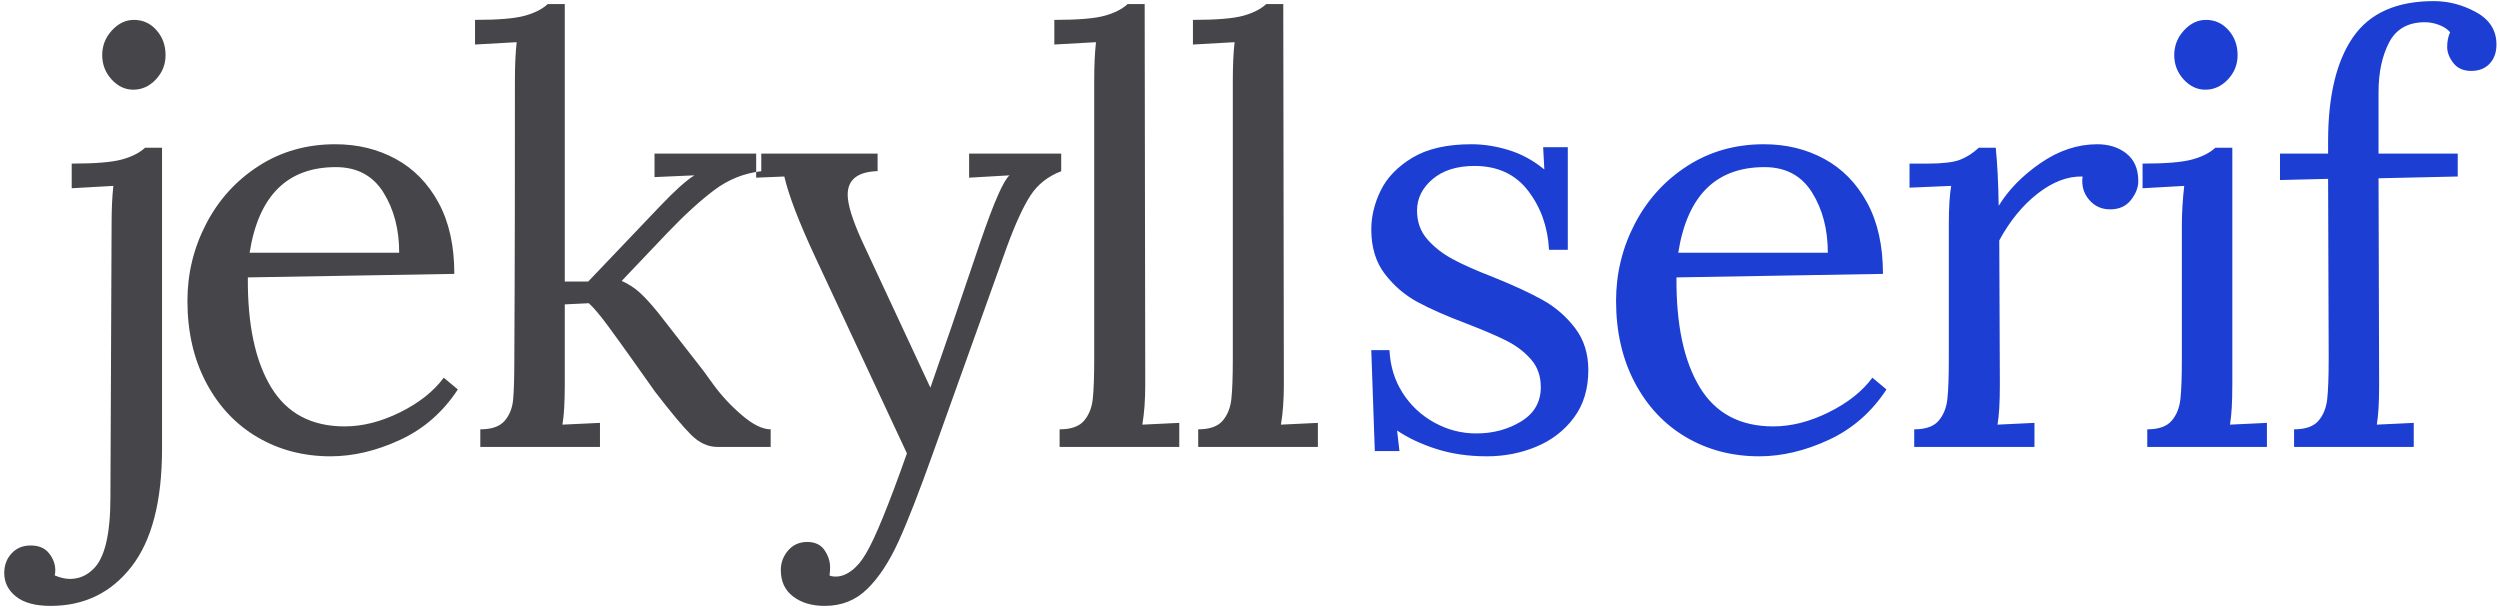
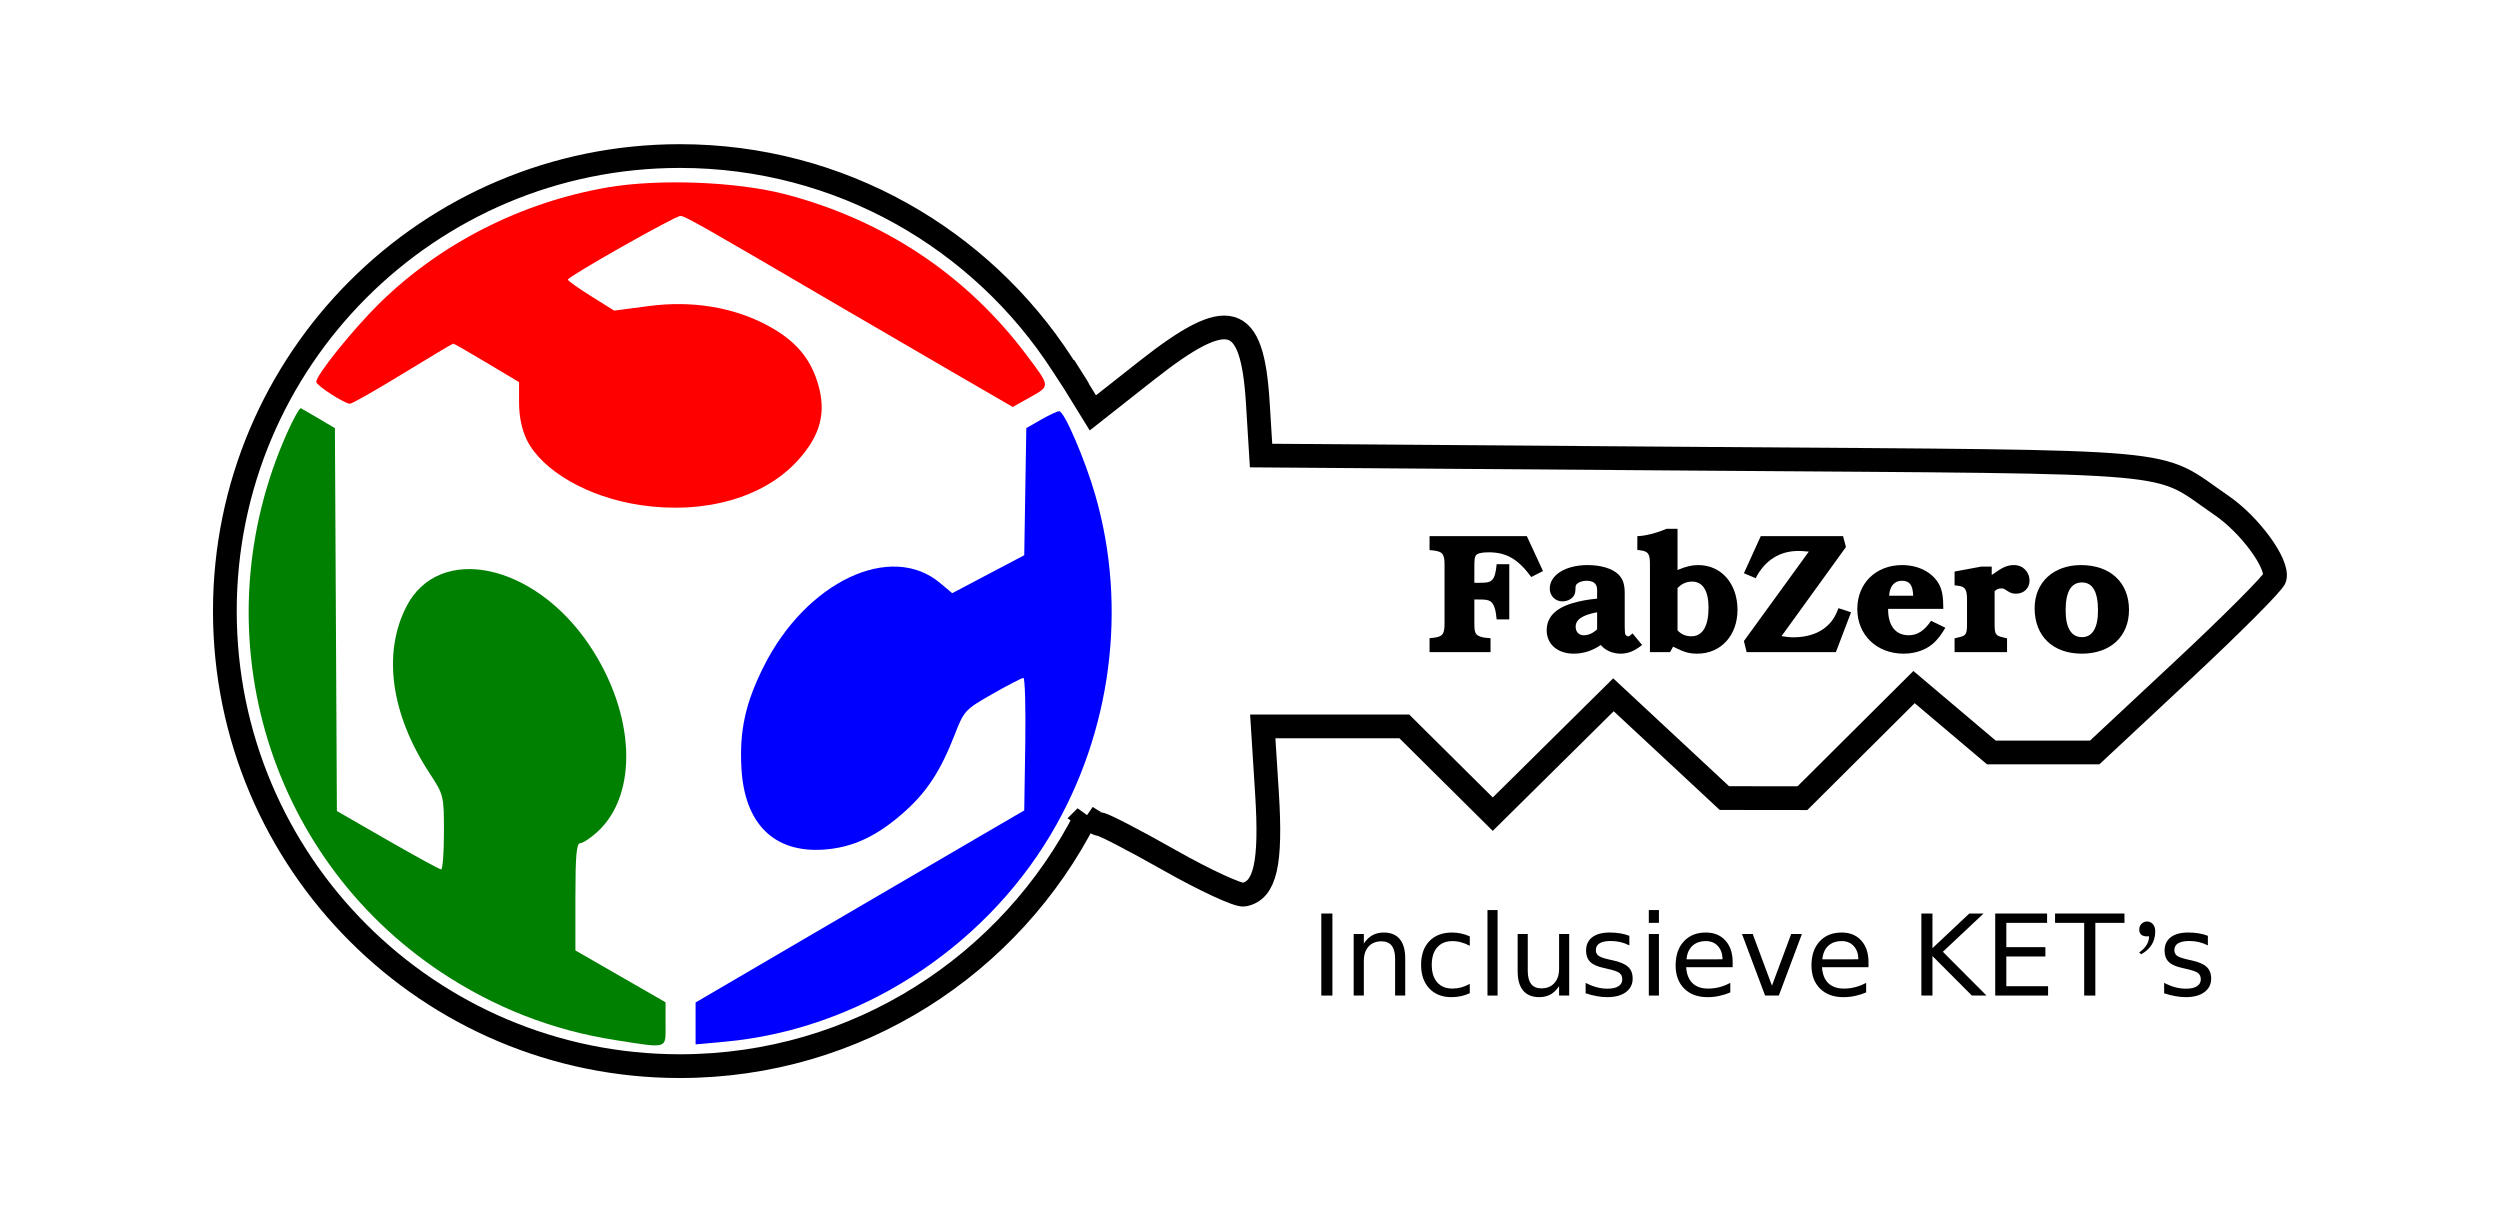
- <svg xmlns="http://www.w3.org/2000/svg" width="179px" height="44px" viewBox="0 0 179 44" version="1.1">
-   <defs />
-   <g id="Page-1" stroke="none" stroke-width="1" fill="none" fill-rule="evenodd">
-     <g id="logo">
-       <path d="M7.99,5.687 C7.542,5.197 7.318,4.616 7.318,3.944 C7.318,3.272 7.549,2.684 8.011,2.18 C8.473,1.676 8.998,1.424 9.586,1.424 C10.23,1.424 10.769,1.669 11.203,2.159 C11.637,2.649 11.854,3.244 11.854,3.944 C11.854,4.616 11.623,5.197 11.161,5.687 C10.699,6.177 10.16,6.422 9.544,6.422 C8.956,6.422 8.438,6.177 7.99,5.687 Z M1.144,42.71 C0.584,42.262 0.304,41.702 0.304,41.03 C0.304,40.47 0.479,40.001 0.829,39.623 C1.179,39.245 1.634,39.056 2.194,39.056 C2.782,39.056 3.223,39.245 3.517,39.623 C3.811,40.001 3.958,40.4 3.958,40.82 C3.958,40.988 3.944,41.114 3.916,41.198 C4.308,41.366 4.672,41.45 5.008,41.45 C5.652,41.45 6.212,41.212 6.688,40.736 C7.5,39.952 7.906,38.244 7.906,35.612 L7.99,16.04 C7.99,14.976 8.032,14.066 8.116,13.31 L5.134,13.478 L5.134,11.714 C6.814,11.714 8.011,11.616 8.725,11.42 C9.439,11.224 9.992,10.944 10.384,10.58 L11.602,10.58 L11.602,32.126 C11.602,35.878 10.874,38.692 9.418,40.568 C7.962,42.444 6.03,43.382 3.622,43.382 C2.53,43.382 1.704,43.158 1.144,42.71 Z M18.439,31.307 C16.885,30.397 15.66,29.095 14.764,27.401 C13.868,25.707 13.42,23.754 13.42,21.542 C13.42,19.582 13.868,17.741 14.764,16.019 C15.66,14.297 16.913,12.918 18.523,11.882 C20.133,10.846 21.96,10.328 24.004,10.328 C25.6,10.328 27.042,10.678 28.33,11.378 C29.618,12.078 30.64,13.121 31.396,14.507 C32.152,15.893 32.53,17.594 32.53,19.61 L17.746,19.862 C17.718,23.222 18.271,25.84 19.405,27.716 C20.539,29.592 22.296,30.53 24.676,30.53 C25.964,30.53 27.287,30.194 28.645,29.522 C30.003,28.85 31.046,28.024 31.774,27.044 L32.782,27.884 C31.718,29.508 30.339,30.712 28.645,31.496 C26.951,32.28 25.292,32.672 23.668,32.672 C21.736,32.672 19.993,32.217 18.439,31.307 Z M28.582,18.098 C28.582,16.418 28.204,14.976 27.448,13.772 C26.692,12.568 25.558,11.966 24.046,11.966 C20.574,11.966 18.516,14.01 17.872,18.098 L28.582,18.098 Z M34.39,30.74 C35.202,30.74 35.783,30.537 36.133,30.131 C36.483,29.725 36.686,29.214 36.742,28.598 C36.798,27.982 36.826,26.988 36.826,25.616 C36.826,25.336 36.833,23.81 36.847,21.038 C36.861,18.266 36.868,13.17 36.868,5.75 C36.868,4.686 36.91,3.776 36.994,3.02 L34.012,3.188 L34.012,1.424 C35.664,1.424 36.847,1.326 37.561,1.13 C38.275,0.934 38.828,0.654 39.22,0.29 L40.438,0.29 L40.438,20.156 L42.118,20.156 L47.242,14.78 C48.306,13.66 49.132,12.918 49.72,12.554 L46.864,12.68 L46.864,11 L54.508,11 L54.508,12.26 C53.276,12.4 52.156,12.848 51.148,13.604 C50.14,14.36 49.02,15.382 47.788,16.67 L44.512,20.114 C45.016,20.338 45.457,20.625 45.835,20.975 C46.213,21.325 46.64,21.794 47.116,22.382 L50.098,26.204 C50.154,26.26 50.469,26.687 51.043,27.485 C51.617,28.283 52.303,29.025 53.101,29.711 C53.899,30.397 54.592,30.74 55.18,30.74 L55.18,32 L51.358,32 C50.686,32 50.056,31.706 49.468,31.118 C48.88,30.53 48.026,29.508 46.906,28.052 L45.268,25.742 C44.652,24.874 44.071,24.069 43.525,23.327 C42.979,22.585 42.524,22.046 42.16,21.71 L40.438,21.794 L40.438,27.548 C40.438,28.808 40.382,29.76 40.27,30.404 L42.958,30.278 L42.958,32 L34.39,32 L34.39,30.74 Z M56.788,42.71 C56.2,42.262 55.906,41.632 55.906,40.82 C55.906,40.288 56.081,39.819 56.431,39.413 C56.781,39.007 57.236,38.804 57.796,38.804 C58.356,38.804 58.769,39 59.035,39.392 C59.301,39.784 59.434,40.19 59.434,40.61 C59.434,40.862 59.42,41.058 59.392,41.198 C59.476,41.254 59.63,41.282 59.854,41.282 C60.218,41.282 60.589,41.142 60.967,40.862 C61.345,40.582 61.688,40.176 61.996,39.644 C62.64,38.58 63.62,36.186 64.936,32.462 L58.384,18.434 C57.208,15.914 56.466,13.982 56.158,12.638 L54.142,12.722 L54.142,11 L62.836,11 L62.836,12.26 L62.668,12.26 C61.352,12.344 60.694,12.904 60.694,13.94 C60.694,14.64 61.03,15.732 61.702,17.216 L66.616,27.758 C67.456,25.378 68.66,21.864 70.228,17.216 C71.18,14.444 71.866,12.89 72.286,12.554 L69.388,12.722 L69.388,11 L75.982,11 L75.982,12.26 C75.03,12.624 74.295,13.205 73.777,14.003 C73.259,14.801 72.692,16.04 72.076,17.72 L66.826,32.378 C65.818,35.206 64.985,37.341 64.327,38.783 C63.669,40.225 62.927,41.352 62.101,42.164 C61.275,42.976 60.26,43.382 59.056,43.382 C58.132,43.382 57.376,43.158 56.788,42.71 Z M75.868,30.74 C76.68,30.74 77.261,30.537 77.611,30.131 C77.961,29.725 78.171,29.207 78.241,28.577 C78.311,27.947 78.346,26.96 78.346,25.616 L78.346,5.75 C78.346,4.686 78.388,3.776 78.472,3.02 L75.49,3.188 L75.49,1.424 C77.17,1.424 78.367,1.326 79.081,1.13 C79.795,0.934 80.348,0.654 80.74,0.29 L81.958,0.29 L82,27.548 C82,28.64 81.93,29.592 81.79,30.404 L84.436,30.278 L84.436,32 L75.868,32 L75.868,30.74 Z M85.792,30.74 C86.604,30.74 87.185,30.537 87.535,30.131 C87.885,29.725 88.095,29.207 88.165,28.577 C88.235,27.947 88.27,26.96 88.27,25.616 L88.27,5.75 C88.27,4.686 88.312,3.776 88.396,3.02 L85.414,3.188 L85.414,1.424 C87.094,1.424 88.291,1.326 89.005,1.13 C89.719,0.934 90.272,0.654 90.664,0.29 L91.882,0.29 L91.924,27.548 C91.924,28.64 91.854,29.592 91.714,30.404 L94.36,30.278 L94.36,32 L85.792,32 L85.792,30.74 Z" id="jekyll" fill="#45454A" />
-       <path d="M102.846,32.147 C101.754,31.797 100.816,31.356 100.032,30.824 L100.2,32.294 L98.436,32.294 L98.184,25.07 L99.486,25.07 C99.542,26.218 99.857,27.24 100.431,28.136 C101.005,29.032 101.761,29.739 102.699,30.257 C103.637,30.775 104.638,31.034 105.702,31.034 C106.906,31.034 107.977,30.747 108.915,30.173 C109.853,29.599 110.322,28.78 110.322,27.716 C110.322,26.932 110.091,26.274 109.629,25.742 C109.167,25.21 108.593,24.769 107.907,24.419 C107.221,24.069 106.262,23.656 105.03,23.18 C103.546,22.62 102.356,22.095 101.46,21.605 C100.564,21.115 99.794,20.45 99.15,19.61 C98.506,18.77 98.184,17.706 98.184,16.418 C98.184,15.494 98.408,14.57 98.856,13.646 C99.304,12.722 100.06,11.938 101.124,11.294 C102.188,10.65 103.602,10.328 105.366,10.328 C106.234,10.328 107.123,10.468 108.033,10.748 C108.943,11.028 109.79,11.49 110.574,12.134 L110.49,10.538 L112.254,10.538 L112.254,17.888 L110.91,17.888 C110.826,16.264 110.329,14.857 109.419,13.667 C108.509,12.477 107.228,11.882 105.576,11.882 C104.316,11.882 103.315,12.197 102.573,12.827 C101.831,13.457 101.46,14.206 101.46,15.074 C101.46,15.886 101.705,16.572 102.195,17.132 C102.685,17.692 103.294,18.168 104.022,18.56 C104.75,18.952 105.73,19.386 106.962,19.862 C108.418,20.45 109.594,20.996 110.49,21.5 C111.386,22.004 112.149,22.669 112.779,23.495 C113.409,24.321 113.724,25.322 113.724,26.498 C113.724,27.842 113.381,28.976 112.695,29.9 C112.009,30.824 111.113,31.517 110.007,31.979 C108.901,32.441 107.718,32.672 106.458,32.672 C105.142,32.672 103.938,32.497 102.846,32.147 Z M120.729,31.307 C119.175,30.397 117.95,29.095 117.054,27.401 C116.158,25.707 115.71,23.754 115.71,21.542 C115.71,19.582 116.158,17.741 117.054,16.019 C117.95,14.297 119.203,12.918 120.813,11.882 C122.423,10.846 124.25,10.328 126.294,10.328 C127.89,10.328 129.332,10.678 130.62,11.378 C131.908,12.078 132.93,13.121 133.686,14.507 C134.442,15.893 134.82,17.594 134.82,19.61 L120.036,19.862 C120.008,23.222 120.561,25.84 121.695,27.716 C122.829,29.592 124.586,30.53 126.966,30.53 C128.254,30.53 129.577,30.194 130.935,29.522 C132.293,28.85 133.336,28.024 134.064,27.044 L135.072,27.884 C134.008,29.508 132.629,30.712 130.935,31.496 C129.241,32.28 127.582,32.672 125.958,32.672 C124.026,32.672 122.283,32.217 120.729,31.307 Z M130.872,18.098 C130.872,16.418 130.494,14.976 129.738,13.772 C128.982,12.568 127.848,11.966 126.336,11.966 C122.864,11.966 120.806,14.01 120.162,18.098 L130.872,18.098 Z M137.058,30.74 C137.87,30.74 138.451,30.537 138.801,30.131 C139.151,29.725 139.361,29.207 139.431,28.577 C139.501,27.947 139.536,26.96 139.536,25.616 L139.536,16.04 C139.536,14.864 139.592,13.954 139.704,13.31 L136.722,13.436 L136.722,11.714 L138.024,11.714 C139.088,11.714 139.858,11.623 140.334,11.441 C140.81,11.259 141.258,10.972 141.678,10.58 L142.896,10.58 C143.008,11.672 143.078,13.058 143.106,14.738 C143.806,13.59 144.807,12.568 146.109,11.672 C147.411,10.776 148.762,10.328 150.162,10.328 C151.002,10.328 151.702,10.552 152.262,11 C152.822,11.448 153.102,12.106 153.102,12.974 C153.102,13.422 152.927,13.87 152.577,14.318 C152.227,14.766 151.73,14.99 151.086,14.99 C150.47,14.99 149.966,14.759 149.574,14.297 C149.182,13.835 149.028,13.282 149.112,12.638 C148.048,12.61 146.977,13.016 145.899,13.856 C144.821,14.696 143.904,15.816 143.148,17.216 L143.19,27.548 C143.19,28.808 143.134,29.76 143.022,30.404 L145.668,30.278 L145.668,32 L137.058,32 L137.058,30.74 Z M156.348,5.687 C155.9,5.197 155.676,4.616 155.676,3.944 C155.676,3.272 155.907,2.684 156.369,2.18 C156.831,1.676 157.356,1.424 157.944,1.424 C158.588,1.424 159.127,1.669 159.561,2.159 C159.995,2.649 160.212,3.244 160.212,3.944 C160.212,4.616 159.981,5.197 159.519,5.687 C159.057,6.177 158.518,6.422 157.902,6.422 C157.314,6.422 156.796,6.177 156.348,5.687 Z M153.744,30.74 C154.556,30.74 155.137,30.537 155.487,30.131 C155.837,29.725 156.047,29.207 156.117,28.577 C156.187,27.947 156.222,26.96 156.222,25.616 L156.222,16.04 C156.222,15.228 156.278,14.318 156.39,13.31 L153.408,13.478 L153.408,11.714 C155.06,11.714 156.243,11.616 156.957,11.42 C157.671,11.224 158.224,10.944 158.616,10.58 L159.834,10.58 L159.834,27.548 C159.834,28.808 159.778,29.76 159.666,30.404 L162.312,30.278 L162.312,32 L153.744,32 L153.744,30.74 Z M164.256,30.74 C165.068,30.74 165.649,30.537 165.999,30.131 C166.349,29.725 166.559,29.207 166.629,28.577 C166.699,27.947 166.734,26.96 166.734,25.616 L166.692,12.806 L163.248,12.89 L163.248,11 L166.692,11 L166.692,10.118 C166.692,6.87 167.287,4.385 168.477,2.663 C169.667,0.941 171.592,0.08 174.252,0.08 C175.316,0.08 176.331,0.346 177.297,0.878 C178.263,1.41 178.746,2.18 178.746,3.188 C178.746,3.748 178.585,4.203 178.263,4.553 C177.941,4.903 177.5,5.078 176.94,5.078 C176.38,5.078 175.953,4.889 175.659,4.511 C175.365,4.133 175.218,3.748 175.218,3.356 C175.218,2.964 175.288,2.614 175.428,2.306 C175.232,2.082 174.966,1.907 174.63,1.781 C174.294,1.655 173.958,1.592 173.622,1.592 C172.418,1.592 171.564,2.075 171.06,3.041 C170.556,4.007 170.304,5.19 170.304,6.59 L170.304,11 L175.974,11 L175.974,12.638 L170.304,12.764 L170.346,27.548 C170.346,28.808 170.29,29.76 170.178,30.404 L172.824,30.278 L172.824,32 L164.256,32 L164.256,30.74 Z" id="serif" fill="#1C3ED3" />
+ <svg xmlns="http://www.w3.org/2000/svg" width="420.042mm" height="205.351mm" viewBox="0 0 420.042 205.351" version="1.1" id="svg1554">
+   <defs id="defs1548" />
+   <g id="layer1" transform="translate(92.84821,-108.1458)">
+     <path style="fill:#008000;stroke-width:0.631" d="m 10.494,282.891 c -10.479,-1.629 -20.321,-5.469 -29.26,-11.416 -29.592,-19.69 -40.474,-57.869 -25.83,-90.628 1.052,-2.355 2.084,-4.2 2.293,-4.102 0.209,0.099 1.582,0.889 3.052,1.757 l 2.673,1.578 0.167,32.167 0.167,32.167 8.519,4.898 c 4.686,2.694 8.732,4.903 8.993,4.909 0.26,0.005 0.473,-2.797 0.473,-6.228 0,-6.17 -0.027,-6.28 -2.42,-9.939 -6.487,-9.918 -7.913,-20.112 -3.91,-27.958 5.475,-10.732 21.545,-7.342 30.802,6.498 7.692,11.5 8.249,24.981 1.295,31.332 -1.137,1.038 -2.43,1.888 -2.873,1.888 -0.616,0 -0.806,2.121 -0.806,9.011 v 9.011 l 7.573,4.355 7.573,4.355 v 3.673 c 0,4.264 0.577,4.082 -8.481,2.674 z" id="path859-8-9-3" />
+     <path style="fill:#0000ff;stroke-width:0.631" d="m 24.023,280.099 v -3.522 l 19.369,-11.332 c 10.653,-6.232 23.077,-13.492 27.609,-16.132 l 8.24,-4.801 0.172,-11.134 c 0.095,-6.124 -0.047,-11.131 -0.316,-11.128 -0.268,0.002 -2.612,1.216 -5.209,2.695 -4.569,2.602 -4.772,2.821 -6.311,6.787 -2.337,6.025 -4.623,9.565 -8.329,12.897 -4.675,4.203 -8.806,6.144 -13.77,6.468 -8.28,0.541 -13.211,-4.335 -13.747,-13.595 -0.367,-6.346 0.642,-10.992 3.731,-17.162 7.138,-14.262 21.372,-20.998 29.652,-14.031 l 2.023,1.702 6.052,-3.188 6.052,-3.188 0.174,-10.679 0.174,-10.679 2.475,-1.42 c 1.361,-0.781 2.736,-1.42 3.055,-1.42 0.845,0 4.324,8.088 6.055,14.075 5.468,18.919 2.72,39.9 -7.468,57.027 -11.587,19.479 -32.567,32.817 -54.792,34.835 l -4.891,0.444 z" id="path857-5-3-0" />
+     <path style="fill:#ff0000;stroke-width:0.631" d="M 14.811,193.018 C 5.972,191.722 -1.826,187.238 -4.366,181.99 c -0.806,-1.665 -1.271,-3.907 -1.271,-6.133 v -3.508 l -5.412,-3.235 c -2.977,-1.779 -5.516,-3.235 -5.644,-3.235 -0.127,0 -3.938,2.272 -8.469,5.049 -4.53,2.777 -8.528,5.049 -8.883,5.049 -0.921,0 -5.67,-3.072 -5.67,-3.668 0,-1.138 6.025,-8.649 10.46,-13.041 10.268,-10.168 23.995,-17.162 38.559,-19.644 8.659,-1.476 21.733,-0.957 29.896,1.187 16.501,4.334 30.352,13.57 40.395,26.937 4.058,5.401 4.041,5.221 0.685,7.108 l -2.966,1.667 -10.396,-6.024 c -5.718,-3.313 -14.372,-8.354 -19.231,-11.202 -22.356,-13.1 -25.478,-14.873 -26.203,-14.873 -0.903,0 -18.919,10.192 -18.919,10.703 0,0.19 1.751,1.439 3.891,2.777 l 3.891,2.432 5.763,-0.763 c 7.274,-0.963 14.186,0.157 19.956,3.232 4.671,2.49 7.249,5.475 8.542,9.894 1.398,4.776 0.4,8.572 -3.347,12.74 -5.662,6.297 -15.66,9.162 -26.452,7.58 z" id="path853-1-1-0" />
+     <path style="opacity:1;fill:none;fill-opacity:1;stroke:#000000;stroke-width:3.989;stroke-miterlimit:4;stroke-dasharray:none;stroke-dashoffset:0;stroke-opacity:1" d="m 89.615,245.357 c -12.615,24.873 -38.431,41.919 -68.229,41.919 -42.225,0 -76.455,-34.23 -76.455,-76.455 0,-42.225 34.23,-76.455 76.455,-76.455 26.921,0 50.593,13.914 64.215,34.944 5.813,8.974 0.343,0.38 0.343,0.38 l 4.825,7.826 9.019,-7.105 c 13.86,-10.92 17.758,-9.795 18.695,5.392 l 0.548,8.883 74.56,0.548 c 82.615,0.607 75.297,-0.051 86.796,7.814 4.77,3.262 9.564,9.801 8.953,12.209 -0.196,0.773 -7.081,7.686 -15.301,15.362 l -14.944,13.956 h -8.678 -8.678 l -6.498,-5.494 -6.498,-5.494 -9.375,9.332 -9.375,9.332 -6.557,-0.008 -6.557,-0.008 -9.32,-8.676 -9.32,-8.676 -10.138,10.029 -10.139,10.029 -7.433,-7.376 -7.433,-7.376 h -11.89 -11.89 l 0.711,11.239 c 0.747,11.799 -0.285,16.343 -3.866,17.032 -0.944,0.182 -6.546,-2.404 -12.448,-5.747 -5.902,-3.343 -11.174,-6.077 -11.714,-6.077 -0.541,0 -2.385,-1.278 -2.385,-1.278 z" id="path1000-4-4" />
+     <g aria-label="FabZero" transform="matrix(0.715533,0,0,0.715533,240.7319,862.7699)" style="font-style:normal;font-variant:normal;font-weight:normal;font-stretch:normal;font-size:40px;line-height:1;font-family:sans-serif;-inkscape-font-specification:sans-serif;letter-spacing:0px;word-spacing:0px;fill:#000000;fill-opacity:1;stroke:none" id="flowRoot899-4-8-5">
+       <path d="m -103.88,-920.543 -3.8,-8.2 h -22.84 v 3.28 l 0.8,0.08 c 2.24,0.24 2.72,0.8 2.72,3.36 v 13.8 c 0,2.56 -0.48,3.12 -2.72,3.36 l -0.8,0.08 v 3.28 h 14.32 v -3.28 l -1.08,-0.08 c -0.92,-0.08 -1.88,-0.4 -2.24,-0.84 -0.36,-0.4 -0.48,-1 -0.48,-2.52 v -5.64 h 0.92 c 1.88,0 2.36,0.08 2.96,0.52 0.72,0.56 1.16,1.84 1.36,4.16 h 2.96 v -12.96 h -2.96 c -0.2,2 -0.48,3.04 -1,3.6 -0.52,0.6 -1.12,0.76 -3.08,0.76 h -1.16 v -3.76 c 0,-1.84 0.08,-2.28 0.36,-2.68 0.36,-0.48 1.36,-0.72 3,-0.72 4.16,0 6.88,1.56 10,5.8 z" style="font-style:normal;font-variant:normal;font-weight:bold;font-stretch:normal;font-family:'URW Bookman L';-inkscape-font-specification:'URW Bookman L Bold'" id="path2129" />
+       <path d="m -82.853,-905.903 c -0.08,0.08 -0.16,0.16 -0.28,0.24 -0.32,0.32 -0.52,0.44 -0.72,0.44 -0.28,0 -0.6,-0.2 -0.68,-0.44 -0.12,-0.28 -0.12,-0.28 -0.16,-1.8 v -7.88 c 0,-2.12 -0.44,-3.4 -1.52,-4.44 -1.4,-1.36 -4.08,-2.16 -7.2,-2.16 -5.16,0 -8.88,2.32 -8.88,5.52 0,1.68 1.28,3 2.96,3 0.96,0 1.96,-0.4 2.52,-1.08 0.4,-0.48 0.56,-1.04 0.56,-2 0,-0.56 0.12,-0.84 0.36,-1.04 0.48,-0.44 1.36,-0.72 2.2,-0.72 1.72,0 2.52,0.72 2.52,2.16 v 2.04 c -2.2,0.2 -4.12,0.56 -5.84,1.08 -4,1.2 -6,3.32 -6,6.36 0,3.28 2.56,5.48 6.36,5.48 2.24,0 4.36,-0.68 6.36,-2.04 0.96,1.24 2.76,2.04 4.6,2.04 1.8,0 3.28,-0.6 5.08,-2.04 z m -8.32,-0.96 c -1.04,0.96 -2.04,1.4 -3.16,1.4 -1.12,0 -1.88,-0.8 -1.88,-2 0,-1.68 1.56,-2.76 5.04,-3.4 z" style="font-style:normal;font-variant:normal;font-weight:bold;font-stretch:normal;font-family:'URW Bookman L';-inkscape-font-specification:'URW Bookman L Bold'" id="path2131" />
+       <path d="m -72.29,-930.463 h -2.6 c -2.16,0.96 -5.12,1.72 -6.84,1.72 v 3.24 l 0.6,0.08 c 1.96,0.24 2.36,0.8 2.36,3.24 v 20.68 h 4.72 l 0.72,-1.28 c 2.64,1.32 3.72,1.64 5.72,1.64 5.48,0 9.4,-4.28 9.4,-10.28 0,-6.16 -3.8,-10.52 -9.2,-10.52 -1.52,0 -2.92,0.32 -4.88,1.16 z m 0,13.92 c 1,-1.04 2.08,-1.52 3.44,-1.52 2.48,0 3.84,2.16 3.84,6.12 0,4.36 -1.4,6.72 -4.04,6.72 -1.32,0 -2.4,-0.48 -3.24,-1.4 z" style="font-style:normal;font-variant:normal;font-weight:bold;font-stretch:normal;font-family:'URW Bookman L';-inkscape-font-specification:'URW Bookman L Bold'" id="path2133" />
+       <path d="m -33.425,-928.743 h -19.32 l -3.96,8.72 2.76,1.16 c 2.16,-4.2 5.6,-6.4 10.08,-6.4 0.56,0 1.08,0.04 2.4,0.16 l -15.24,21 0.64,2.6 h 20.96 l 3.56,-9.36 -2.96,-0.96 c -0.76,2.04 -1.56,3.24 -2.88,4.36 -1.8,1.6 -4.6,2.48 -7.64,2.48 -0.96,0 -1.64,-0.08 -2.84,-0.28 l 15.12,-20.92 z" style="font-style:normal;font-variant:normal;font-weight:bold;font-stretch:normal;font-family:'URW Bookman L';-inkscape-font-specification:'URW Bookman L Bold'" id="path2135" />
+       <path d="m -9.88,-911.663 c 0,-2.84 -0.28,-4.48 -1.04,-5.84 -1.56,-2.76 -4.8,-4.44 -8.64,-4.44 -6.16,0 -10.52,4.28 -10.52,10.32 0,6.08 4.56,10.48 10.88,10.48 3.04,0 5.8,-1.08 7.56,-3 0.76,-0.8 1.24,-1.44 2.24,-3.08 l -3.36,-1.64 c -1.56,2.32 -3.2,3.4 -5.24,3.4 -3.12,0 -4.88,-2.28 -4.84,-6.2 z m -12.72,-3.08 c 0.12,-2.2 1.2,-3.52 3,-3.52 1.8,0 2.56,1 2.64,3.52 z" style="font-style:normal;font-variant:normal;font-weight:bold;font-stretch:normal;font-family:'URW Bookman L';-inkscape-font-specification:'URW Bookman L Bold'" id="path2137" />
+       <path d="m 1.483,-921.583 h -2.48 l -6.24,1.16 v 3.24 l 0.72,0.08 c 1.76,0.2 2.2,0.84 2.2,3.28 v 5.76 c 0,2.28 -0.24,2.68 -1.76,3.04 l -1.16,0.28 v 3.24 h 12.32 v -3.24 l -1.16,-0.28 c -1.52,-0.36 -1.76,-0.76 -1.76,-3.04 v -7.76 c 0.56,-0.48 0.96,-0.64 1.6,-0.64 0.48,0 0.48,0 1.4,0.6 0.72,0.48 1.28,0.64 2.04,0.64 1.8,0 3.16,-1.28 3.16,-3.04 0,-2.08 -1.56,-3.68 -3.6,-3.68 -1.64,0 -2.64,0.44 -5.28,2.32 z" style="font-style:normal;font-variant:normal;font-weight:bold;font-stretch:normal;font-family:'URW Bookman L';-inkscape-font-specification:'URW Bookman L Bold'" id="path2139" />
+       <path d="m 22.44,-921.943 c -6.48,0 -10.88,4.08 -10.88,10.12 0,6.56 4.28,10.68 11.08,10.68 6.72,0 11.08,-4.04 11.08,-10.28 0,-6.44 -4.4,-10.52 -11.28,-10.52 z m 0.24,4.08 c 2.52,0 3.76,2.2 3.76,6.6 0,4.08 -1.32,6.24 -3.76,6.24 -2.52,0 -3.84,-2.16 -3.84,-6.32 0,-4.32 1.28,-6.52 3.84,-6.52 z" style="font-style:normal;font-variant:normal;font-weight:bold;font-stretch:normal;font-family:'URW Bookman L';-inkscape-font-specification:'URW Bookman L Bold'" id="path2141" />
+     </g>
+     <g aria-label="Inclusieve KET's" transform="matrix(0.4727061,0,0,0.4727061,226.6192,614.769)" style="font-style:normal;font-weight:normal;font-size:40px;line-height:1;font-family:sans-serif;letter-spacing:0px;word-spacing:0px;fill:#000000;fill-opacity:1;stroke:none" id="flowRoot907-1-7-9">
+       <path d="m -206.186,-747.053 h 3.945 v 29.16 h -3.945 z" style="font-style:normal;font-variant:normal;font-weight:normal;font-stretch:normal;font-family:Gubbi;-inkscape-font-specification:Gubbi" id="path2144" />
+       <path d="m -176.361,-731.096 v 13.203 h -3.594 v -13.086 q 0,-3.105 -1.211,-4.648 -1.211,-1.543 -3.633,-1.543 -2.91,0 -4.59,1.855 -1.68,1.855 -1.68,5.059 v 12.363 h -3.613 v -21.875 h 3.613 v 3.398 q 1.289,-1.973 3.027,-2.949 1.758,-0.977 4.043,-0.977 3.77,0 5.703,2.344 1.934,2.324 1.934,6.855 z" style="font-style:normal;font-variant:normal;font-weight:normal;font-stretch:normal;font-family:Gubbi;-inkscape-font-specification:Gubbi" id="path2146" />
+       <path d="m -153.412,-738.928 v 3.359 q -1.523,-0.84 -3.066,-1.25 -1.523,-0.43 -3.086,-0.43 -3.496,0 -5.43,2.227 -1.934,2.207 -1.934,6.211 0,4.004 1.934,6.23 1.934,2.207 5.43,2.207 1.562,0 3.086,-0.41 1.543,-0.43 3.066,-1.27 v 3.32 q -1.504,0.703 -3.125,1.055 -1.602,0.352 -3.418,0.352 -4.941,0 -7.852,-3.105 -2.91,-3.105 -2.91,-8.379 0,-5.352 2.93,-8.418 2.949,-3.066 8.066,-3.066 1.66,0 3.242,0.352 1.582,0.332 3.066,1.016 z" style="font-style:normal;font-variant:normal;font-weight:normal;font-stretch:normal;font-family:Gubbi;-inkscape-font-specification:Gubbi" id="path2148" />
+       <path d="m -147.123,-748.283 h 3.594 v 30.391 h -3.594 z" style="font-style:normal;font-variant:normal;font-weight:normal;font-stretch:normal;font-family:Gubbi;-inkscape-font-specification:Gubbi" id="path2150" />
+       <path d="m -136.4,-726.525 v -13.242 h 3.594 v 13.105 q 0,3.105 1.211,4.668 1.211,1.543 3.633,1.543 2.91,0 4.59,-1.855 1.699,-1.855 1.699,-5.059 v -12.402 h 3.594 v 21.875 h -3.594 v -3.359 q -1.309,1.992 -3.047,2.969 -1.719,0.957 -4.004,0.957 -3.77,0 -5.723,-2.344 -1.953,-2.344 -1.953,-6.855 z m 9.043,-13.77 z" style="font-style:normal;font-variant:normal;font-weight:normal;font-stretch:normal;font-family:Gubbi;-inkscape-font-specification:Gubbi" id="path2152" />
+       <path d="m -96.693,-739.123 v 3.398 q -1.523,-0.781 -3.164,-1.172 -1.641,-0.391 -3.398,-0.391 -2.676,0 -4.023,0.82 -1.328,0.82 -1.328,2.461 0,1.25 0.957,1.973 0.957,0.703 3.848,1.348 l 1.23,0.273 q 3.828,0.82 5.43,2.324 1.621,1.484 1.621,4.16 0,3.047 -2.422,4.824 -2.402,1.777 -6.621,1.777 -1.758,0 -3.672,-0.352 -1.895,-0.332 -4.004,-1.016 v -3.711 q 1.992,1.035 3.926,1.562 1.934,0.508 3.828,0.508 2.539,0 3.906,-0.859 1.367,-0.879 1.367,-2.461 0,-1.465 -0.996,-2.246 -0.977,-0.781 -4.316,-1.504 l -1.25,-0.293 q -3.34,-0.703 -4.824,-2.148 -1.484,-1.465 -1.484,-4.004 0,-3.086 2.188,-4.766 2.188,-1.68 6.211,-1.68 1.992,0 3.75,0.293 1.758,0.293 3.242,0.879 z" style="font-style:normal;font-variant:normal;font-weight:normal;font-stretch:normal;font-family:Gubbi;-inkscape-font-specification:Gubbi" id="path2154" />
+       <path d="m -89.779,-739.768 h 3.594 v 21.875 h -3.594 z m 0,-8.516 h 3.594 v 4.551 h -3.594 z" style="font-style:normal;font-variant:normal;font-weight:normal;font-stretch:normal;font-family:Gubbi;-inkscape-font-specification:Gubbi" id="path2156" />
+       <path d="m -59.975,-729.729 v 1.758 h -16.523 q 0.234,3.711 2.227,5.664 2.012,1.934 5.586,1.934 2.07,0 4.004,-0.508 1.953,-0.508 3.867,-1.523 v 3.398 q -1.934,0.82 -3.965,1.25 -2.031,0.43 -4.121,0.43 -5.234,0 -8.301,-3.047 -3.047,-3.047 -3.047,-8.242 0,-5.371 2.891,-8.516 2.91,-3.164 7.832,-3.164 4.414,0 6.973,2.852 2.578,2.832 2.578,7.715 z m -3.594,-1.055 q -0.039,-2.949 -1.66,-4.707 -1.602,-1.758 -4.258,-1.758 -3.008,0 -4.824,1.699 -1.797,1.699 -2.07,4.785 z" style="font-style:normal;font-variant:normal;font-weight:normal;font-stretch:normal;font-family:Gubbi;-inkscape-font-specification:Gubbi" id="path2158" />
+       <path d="m -56.654,-739.768 h 3.809 l 6.836,18.359 6.836,-18.359 h 3.809 l -8.203,21.875 h -4.883 z" style="font-style:normal;font-variant:normal;font-weight:normal;font-stretch:normal;font-family:Gubbi;-inkscape-font-specification:Gubbi" id="path2160" />
+       <path d="m -11.693,-729.729 v 1.758 h -16.523 q 0.234,3.711 2.227,5.664 2.012,1.934 5.586,1.934 2.07,0 4.004,-0.508 1.953,-0.508 3.867,-1.523 v 3.398 q -1.934,0.82 -3.965,1.25 -2.031,0.43 -4.121,0.43 -5.234,0 -8.301,-3.047 -3.047,-3.047 -3.047,-8.242 0,-5.371 2.891,-8.516 2.91,-3.164 7.832,-3.164 4.414,0 6.973,2.852 2.578,2.832 2.578,7.715 z m -3.594,-1.055 q -0.039,-2.949 -1.66,-4.707 -1.602,-1.758 -4.258,-1.758 -3.008,0 -4.824,1.699 -1.797,1.699 -2.07,4.785 z" style="font-style:normal;font-variant:normal;font-weight:normal;font-stretch:normal;font-family:Gubbi;-inkscape-font-specification:Gubbi" id="path2162" />
+       <path d="m 7.096,-747.053 h 3.945 v 12.324 l 13.086,-12.324 h 5.078 l -14.473,13.594 15.508,15.566 h -5.195 l -14.004,-14.043 v 14.043 H 7.096 Z" style="font-style:normal;font-variant:normal;font-weight:normal;font-stretch:normal;font-family:Gubbi;-inkscape-font-specification:Gubbi" id="path2164" />
+       <path d="m 33.346,-747.053 h 18.438 v 3.32 H 37.291 v 8.633 h 13.887 v 3.32 H 37.291 v 10.566 h 14.844 v 3.32 H 33.346 Z" style="font-style:normal;font-variant:normal;font-weight:normal;font-stretch:normal;font-family:Gubbi;-inkscape-font-specification:Gubbi" id="path2166" />
+       <path d="m 54.615,-747.053 h 24.668 v 3.32 H 68.932 v 25.84 h -3.965 v -25.84 H 54.615 Z" style="font-style:normal;font-variant:normal;font-weight:normal;font-stretch:normal;font-family:Gubbi;-inkscape-font-specification:Gubbi" id="path2168" />
+       <path d="m 90.221,-740.725 q 0,5.41 -5,8.145 l -0.723,-0.625 q 3.535,-2.461 3.535,-5.762 -0.312,0.039 -0.703,0.039 -2.793,0 -2.793,-2.441 0,-1.289 0.879,-2.09 0.801,-0.762 1.895,-0.762 1.172,0 1.992,0.859 0.918,0.957 0.918,2.637 z" style="font-style:normal;font-variant:normal;font-weight:normal;font-stretch:normal;font-family:Gubbi;-inkscape-font-specification:Gubbi" id="path2170" />
+       <path d="m 108.932,-739.123 v 3.398 q -1.523,-0.781 -3.164,-1.172 -1.641,-0.391 -3.398,-0.391 -2.676,0 -4.023,0.82 -1.328,0.82 -1.328,2.461 0,1.25 0.957,1.973 0.957,0.703 3.848,1.348 l 1.23,0.273 q 3.828,0.82 5.43,2.324 1.621,1.484 1.621,4.16 0,3.047 -2.422,4.824 -2.402,1.777 -6.621,1.777 -1.758,0 -3.672,-0.352 -1.895,-0.332 -4.004,-1.016 v -3.711 q 1.992,1.035 3.926,1.562 1.934,0.508 3.828,0.508 2.539,0 3.906,-0.859 1.367,-0.879 1.367,-2.461 0,-1.465 -0.996,-2.246 -0.977,-0.781 -4.316,-1.504 l -1.25,-0.293 q -3.34,-0.703 -4.824,-2.148 -1.484,-1.465 -1.484,-4.004 0,-3.086 2.188,-4.766 2.188,-1.68 6.211,-1.68 1.992,0 3.75,0.293 1.758,0.293 3.242,0.879 z" style="font-style:normal;font-variant:normal;font-weight:normal;font-stretch:normal;font-family:Gubbi;-inkscape-font-specification:Gubbi" id="path2172" />
    </g>
  </g>
</svg>
